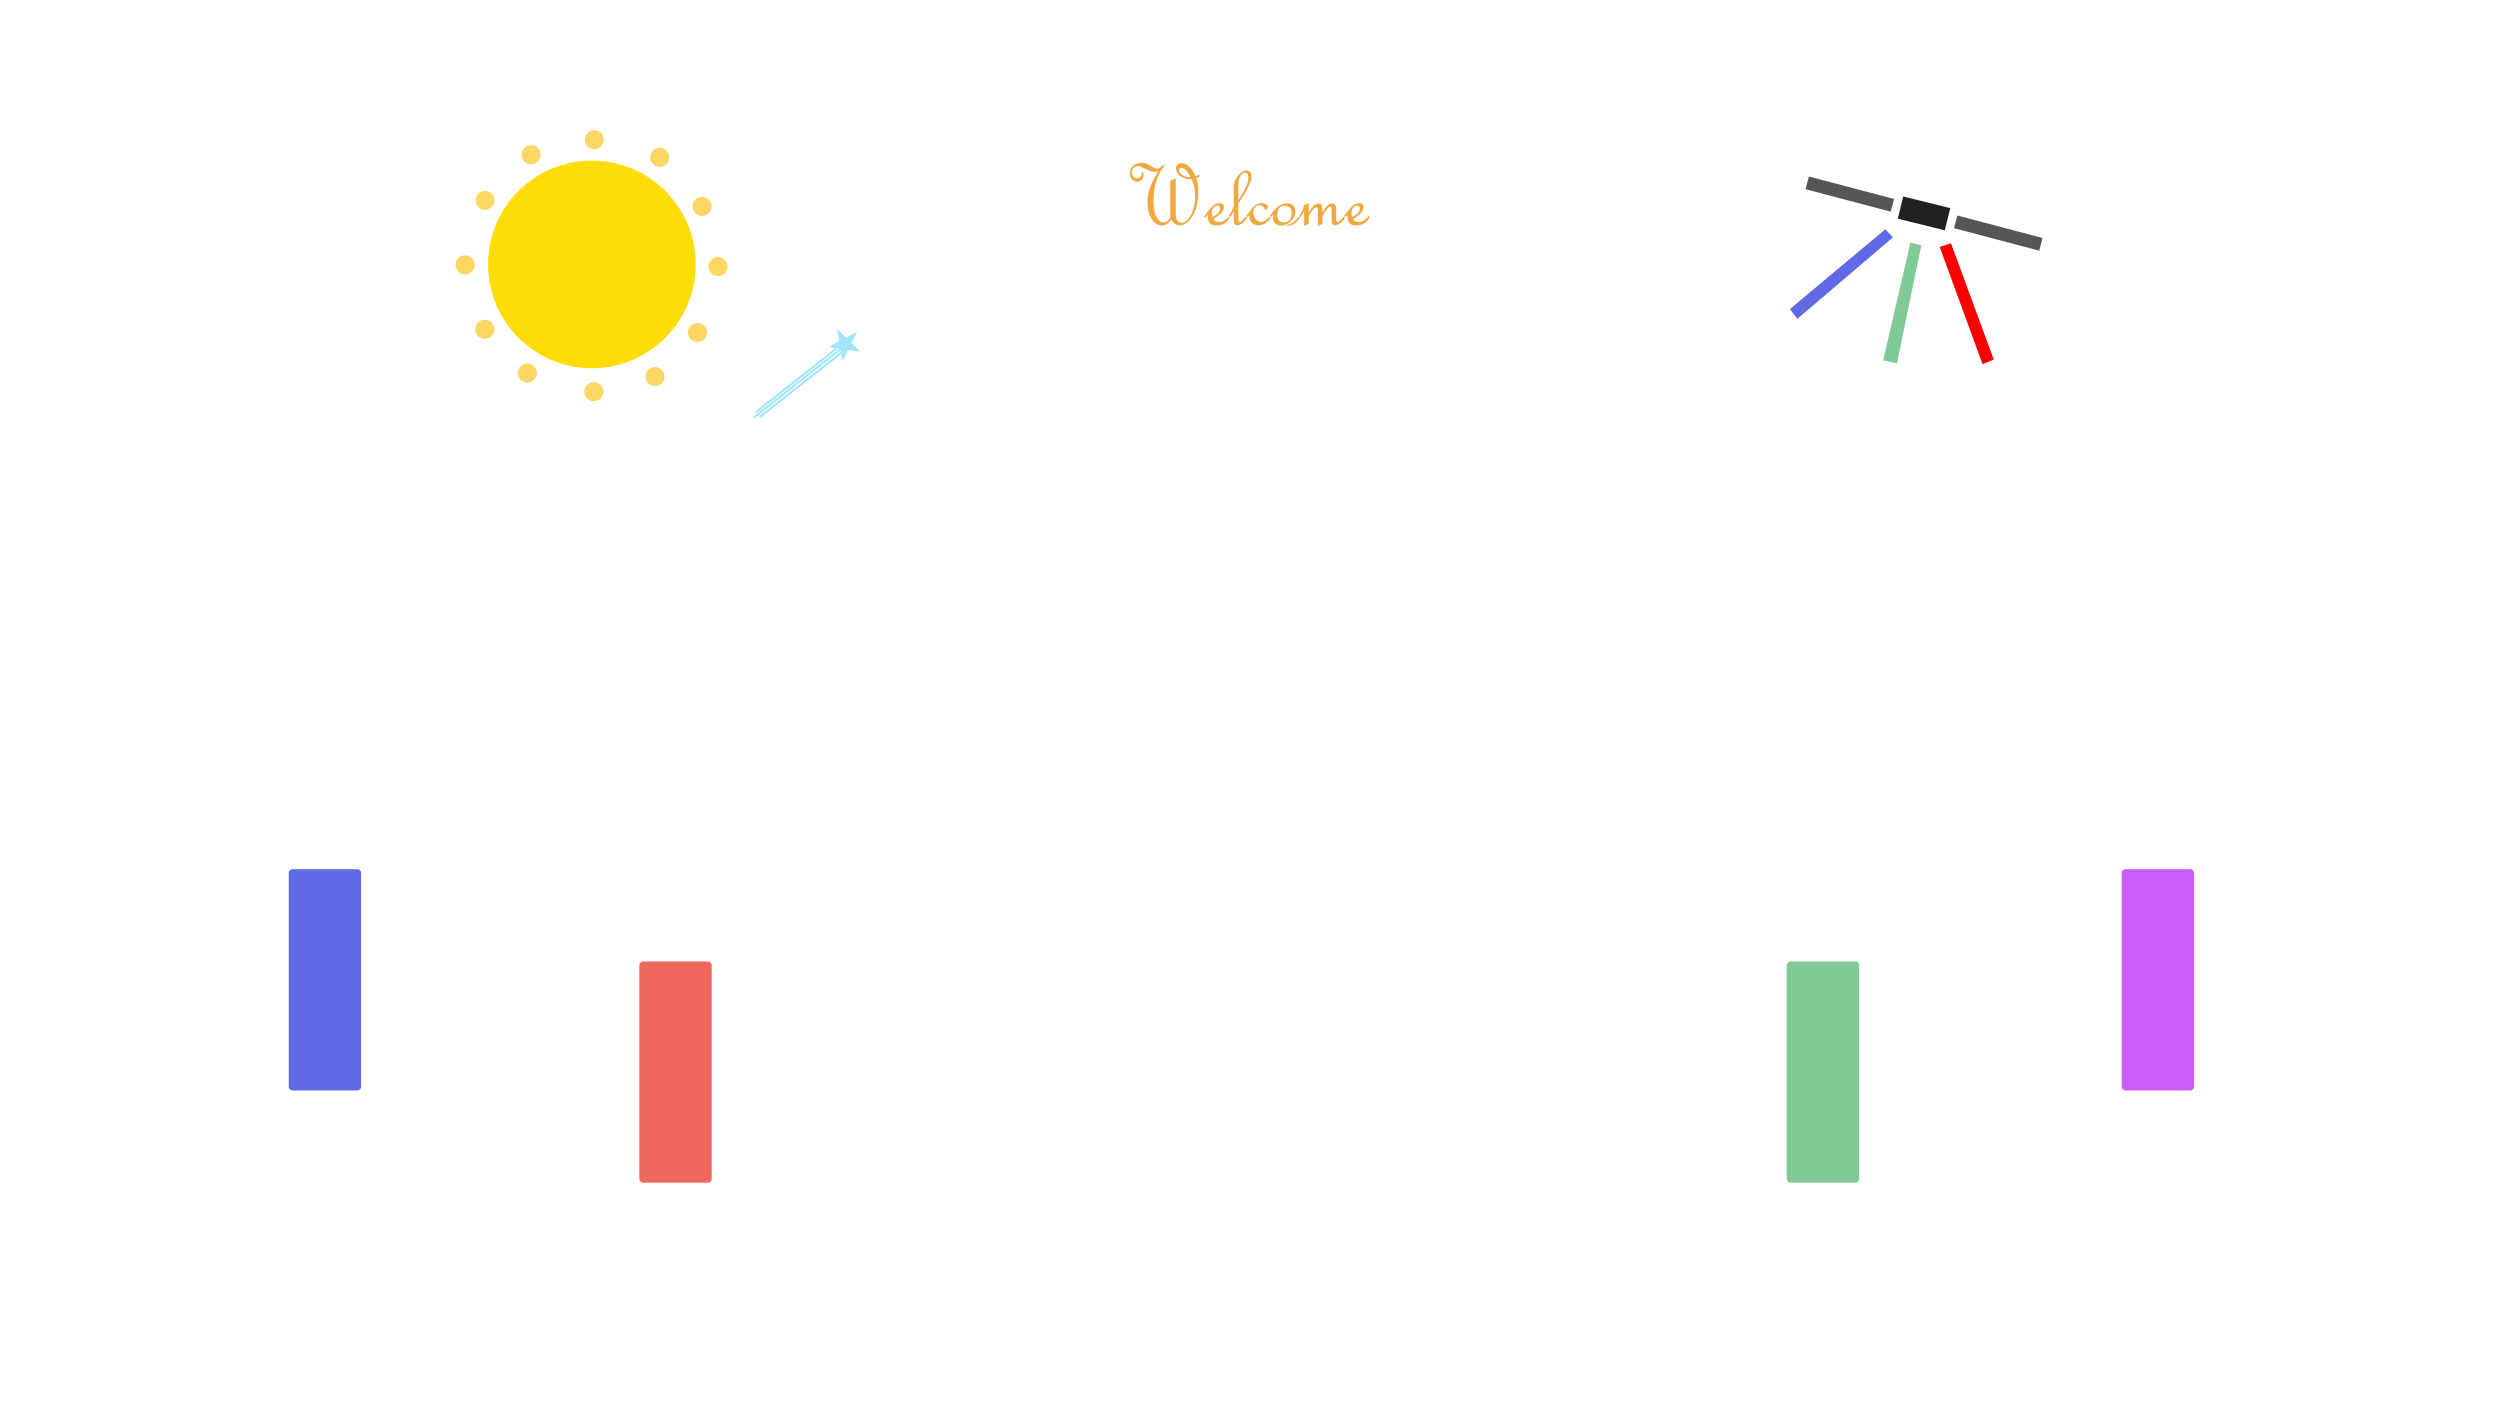
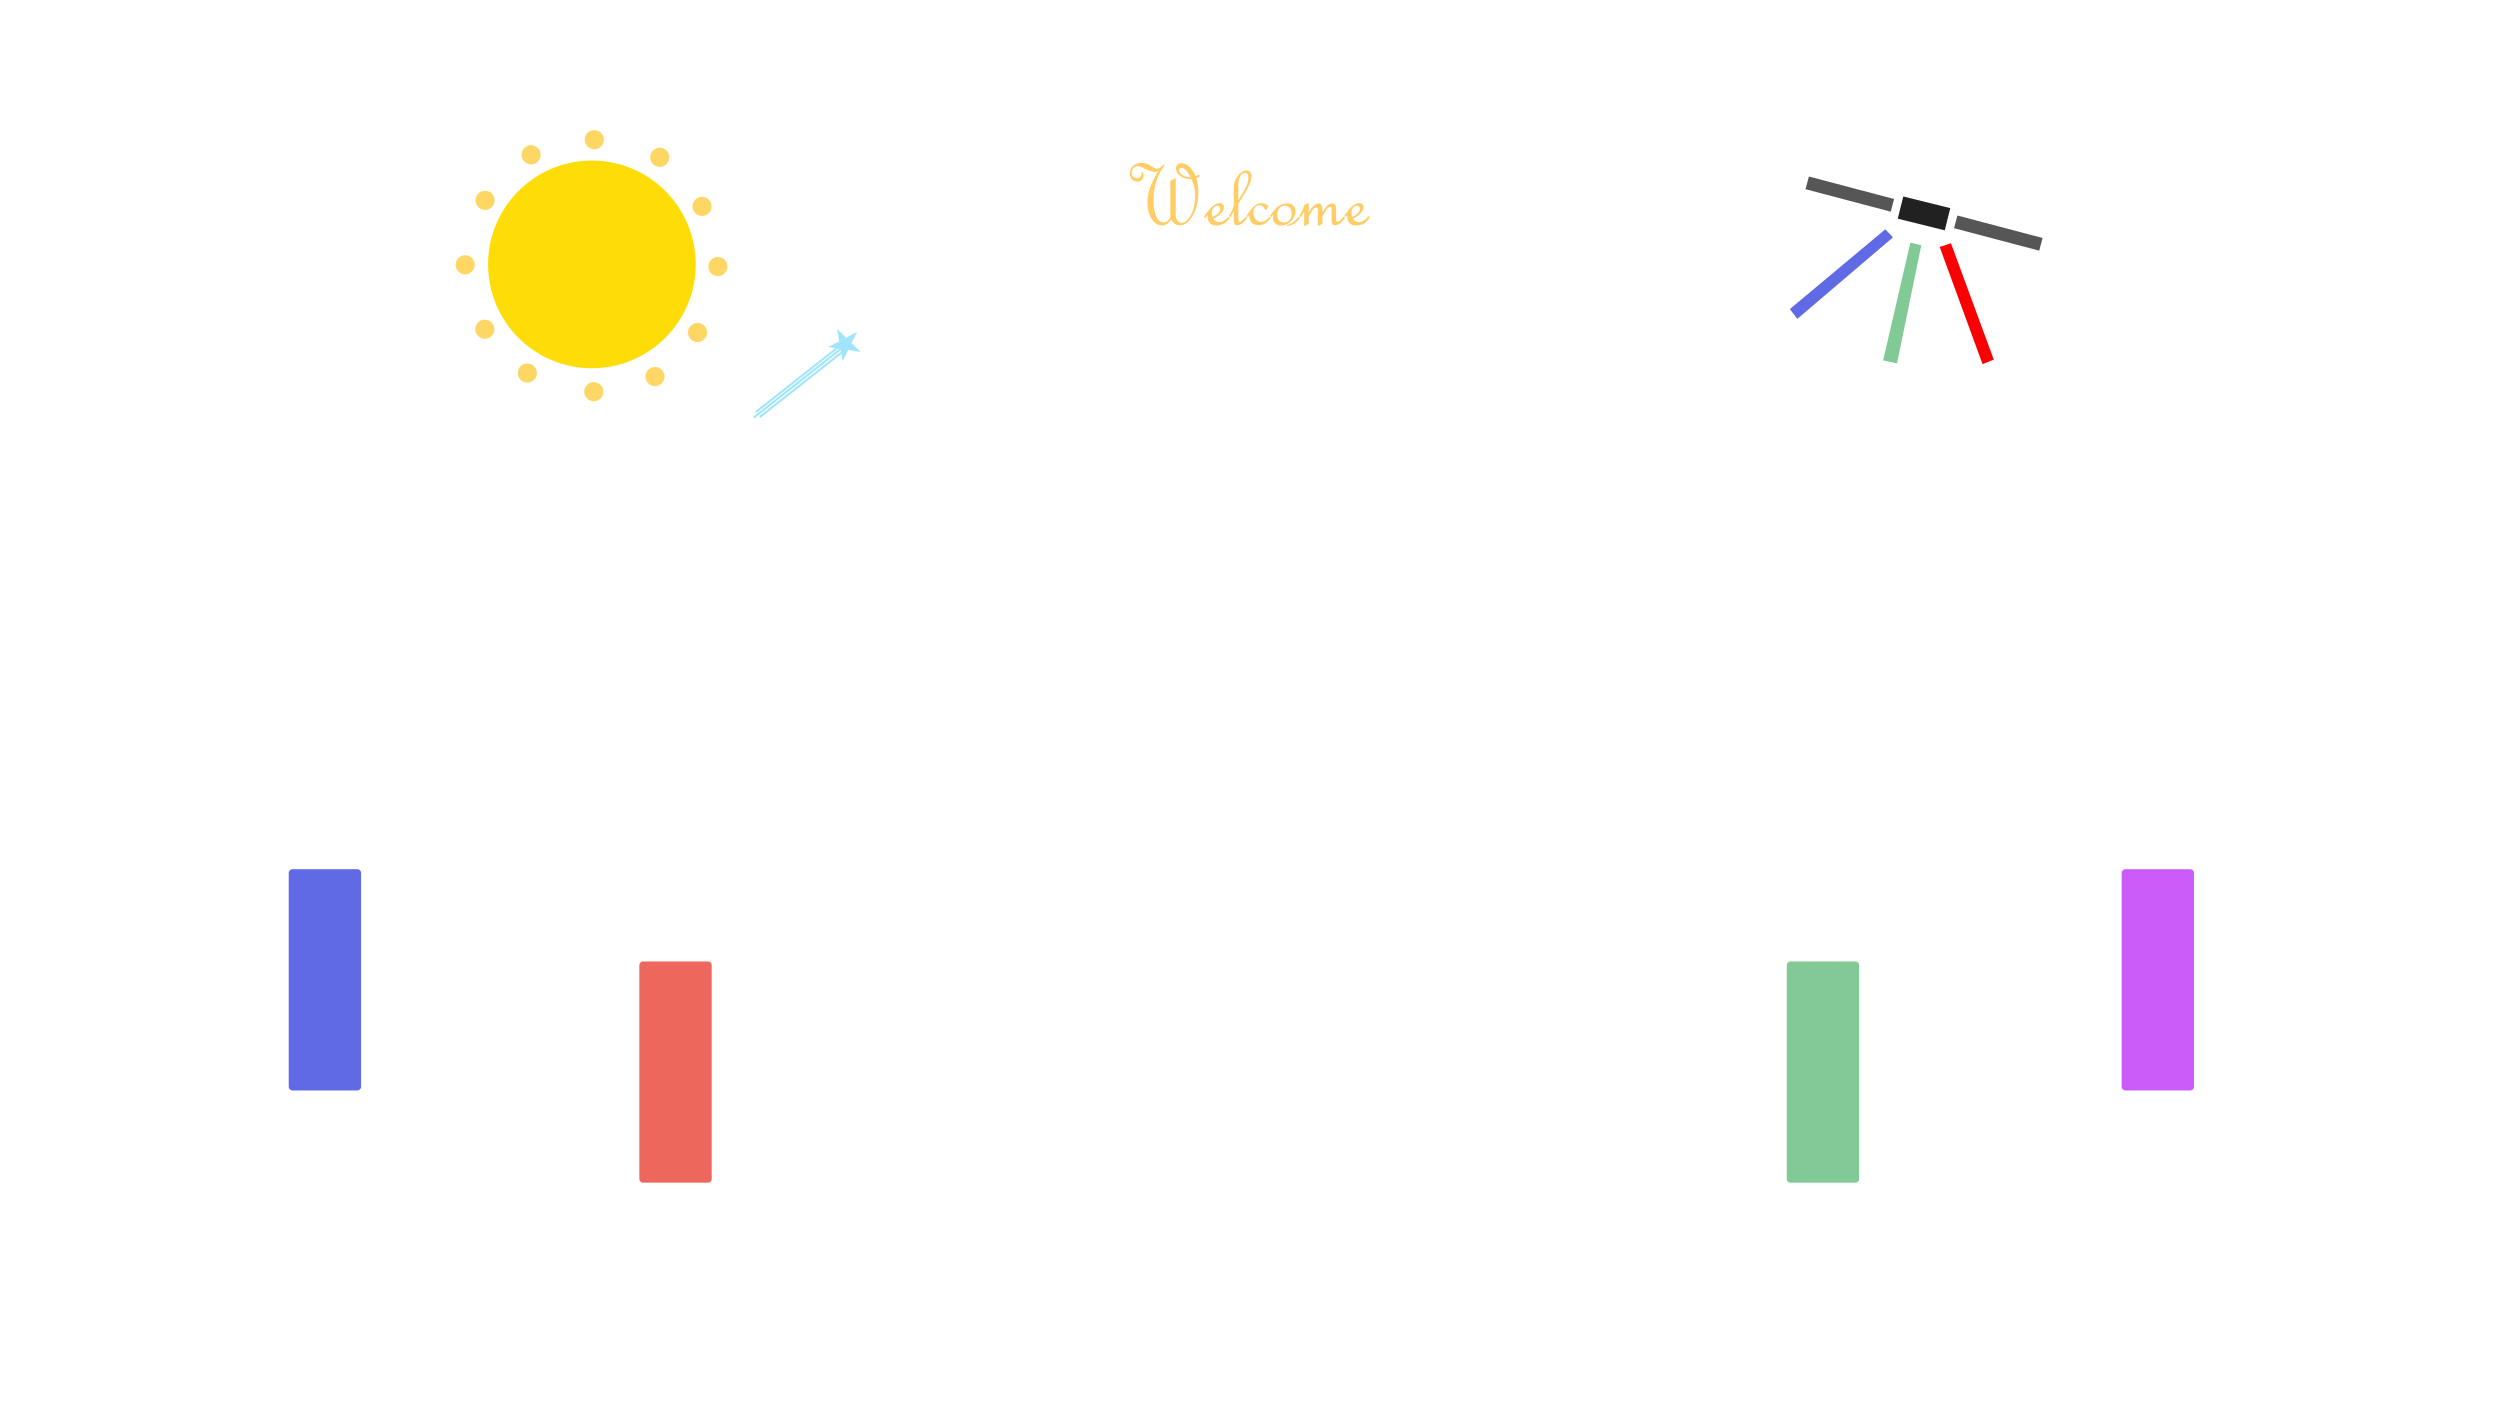
<svg xmlns="http://www.w3.org/2000/svg" id="太阳" baseProfile="full" width="100%" height="100%" viewBox="0 0 6667 3750">
  <defs>
    <style>
			.cls-1 {
			fill: #fedc08;
			}

			.cls-2 {
			fill: #fdd663;
			}

			.cls-2, .cls-3, .cls-4, .cls-5, .cls-6, .cls-7 {
			fill-rule: evenodd;
			}

			.cls-3 {
			fill: #565656;
			}

			.cls-4 {
			fill: #212121;
			}

			.cls-5, .cls-8 {
			fill: #616ae5;
			}

			.cls-10, .cls-6 {
			fill: #81c995;
			}

			.cls-7 {
			fill: #fb0000;
			}

			.cls-9 {
			fill: #cb5cf9;
			}

			.cls-11 {
			fill: #ee675c;
			}
			.cls-12 {
			fill: #a0e5fc;
			fill-rule: evenodd;
			}
			.cls-13 {
- 			fill: #f0a83f;
+ 			fill: #FFCC66;
			fill-rule: evenodd;
			}
		</style>
  </defs>
  <circle id="太阳-2" data-name="太阳" class="cls-1" cx="1578.5" cy="705.14" r="276.91" />
  <path id="太阳光" class="cls-2" d="M1759.42,393.991a25.51,25.51,0,1,1-25.51,25.51A25.51,25.51,0,0,1,1759.42,393.991ZM1584.88,347a25.51,25.51,0,1,1-25.51,25.51A25.509,25.509,0,0,1,1584.88,347ZM1872.2,524.9a25.51,25.51,0,1,1-25.51,25.51A25.509,25.509,0,0,1,1872.2,524.9Zm42.29,160.443a25.51,25.51,0,1,1-25.51,25.51A25.509,25.509,0,0,1,1914.49,685.34Zm-54.37,175.883a25.51,25.51,0,1,1-25.51,25.509A25.507,25.507,0,0,1,1860.12,861.223ZM1746.67,978.7a25.509,25.509,0,1,1-25.51,25.508A25.515,25.515,0,0,1,1746.67,978.7Zm-163.13,40.278a25.51,25.51,0,1,1-25.51,25.51A25.508,25.508,0,0,1,1583.54,1018.98ZM1406.32,969.3a25.509,25.509,0,1,1-25.51,25.51A25.51,25.51,0,0,1,1406.32,969.3ZM1292.87,852.5a25.51,25.51,0,1,1-25.51,25.509A25.509,25.509,0,0,1,1292.87,852.5ZM1240.51,680.64A25.51,25.51,0,1,1,1215,706.15,25.51,25.51,0,0,1,1240.51,680.64Zm53.03-171.855a25.51,25.51,0,1,1-25.51,25.51A25.51,25.51,0,0,1,1293.54,508.785Zm122.85-121.507a25.51,25.51,0,1,1-25.51,25.51A25.51,25.51,0,0,1,1416.39,387.278Z">
    <animateTransform attributeType="XML" attributeName="transform" begin="0s" dur="35s" type="rotate" from="0 1578.5 705.14" to="360 1578.5 705.14" repeatCount="indefinite" />
  </path>
  <path id="卫星_右" data-name="卫星 右" class="cls-3" d="M5219.93,574.722l227.22,59.968-8.93,33.841L5211,608.563Z">
    <animateMotion path="M 0 0 L 40 20 Z" dur="3s" repeatCount="indefinite" />
  </path>
  <path id="卫星_左" data-name="卫星 左" class="cls-3" d="M4823.93,470.722l227.22,59.968-8.93,33.841L4815,504.563Z">
    <animateMotion path="M 0 0 L 40 20 Z" dur="3s" repeatCount="indefinite" />
  </path>
  <path id="卫星-2" data-name="卫星" class="cls-4" d="M5075.6,524L5201,555.059l-14.67,59.211-125.39-31.059Z">
    <animateMotion path="M 0 0 L 40 20 Z" dur="3s" repeatCount="indefinite" />
  </path>
  <path id="卫星_蓝" data-name="卫星 蓝" class="cls-5" d="M5027.77,611.426l20.45,21.479-255.11,217.5-19.96-26.153Z">
    <animateMotion path="M 0 0 L 40 20 Z" dur="3s" repeatCount="indefinite" />
  </path>
  <path id="卫星_绿" data-name="卫星 绿" class="cls-6" d="M5094.57,647.3l29.19,6.682L5059,969l-37-8Z">
    <animateMotion path="M 0 0 L 40 20 Z" dur="3s" repeatCount="indefinite" />
  </path>
  <path id="卫星_红" data-name="卫星 红" class="cls-7" d="M5172.77,658.565l30.05-9.861L5317,959l-30,12Z">
    <animateMotion path="M 0 0 L 40 20 Z" dur="3s" repeatCount="indefinite" />
  </path>
  <rect id="蓝" class="cls-8" x="770" y="2318" width="193" height="590" rx="10" ry="10">
-     <animateMotion path="M 0 0 L 0 50 Z" dur="4s" repeatCount="indefinite" />
+     <animateMotion path="M 0 0 L 0 50 Z" dur="5s" repeatCount="indefinite" />
  </rect>
  <rect id="紫红" class="cls-9" x="5658" y="2318" width="193" height="590" rx="10" ry="10">
-     <animateMotion path="M 0 0 L 0 50 Z" dur="4s" repeatCount="indefinite" />
+     <animateMotion path="M 0 0 L 0 50 Z" dur="5s" repeatCount="indefinite" />
  </rect>
  <rect id="绿" class="cls-10" x="4765" y="2564" width="193" height="590" rx="10" ry="10">
-     <animateMotion path="M 0 0 L 0 50 Z" dur="4s" repeatCount="indefinite" />
+     <animateMotion path="M 0 0 L 0 50 Z" dur="5s" repeatCount="indefinite" />
  </rect>
  <rect id="红" class="cls-11" x="1705" y="2564" width="193" height="590" rx="10" ry="10">
-     <animateMotion path="M 0 0 L 0 50 Z" dur="4s" repeatCount="indefinite" />
+     <animateMotion path="M 0 0 L 0 50 Z" dur="5s" repeatCount="indefinite" />
  </rect>
  <path id="流星尾巴" class="cls-12" d="M2243.15,926.134l3.46,4.4L2011.47,1116.01l-3.47-4.4Zm5.69-14.705,3.46,4.4L2017.16,1101.3l-3.47-4.4Zm10.43,13.282,3.46,4.4L2027.59,1114.58l-3.47-4.4Z">
    <animateMotion path="M 50 0 L 0 40 Z" dur="4s" repeatCount="indefinite" />
  </path>
  <path id="五角星" class="cls-12" d="M2247.02,963.426l-5.53-33.071-33.16-4.8,29.72-15.517-5.66-33.049,23.9,23.481,29.66-15.631L2271,914.873l24,23.389-33.15-4.922Z">
    <animateMotion path="M 50 0 L 0 40 Z" dur="4s" repeatCount="indefinite" />
  </path>
  <path id="Welcome" class="cls-13" d="M3197.42,465.5q-6.345,4.15-8.67,4.15h-0.24q-7.485-16.846-17.42-25.635t-20.79-8.789a13.975,13.975,0,0,0-10.25,3.845,13.485,13.485,0,0,0-3.91,10.071q0,11.6,10.93,19.959t29.72,8.361h0.85a106.025,106.025,0,0,1,9.53,44.726q0,29.817-11.23,50.957t-25.03,21.139q-6.72,0-11.11-6.232t-4.39-16.5V474.9L3121,482.467v94.239q0,5.859-5.61,11.169a17.754,17.754,0,0,1-12.45,5.31q-11.715,0-19.23-15.137-7.5-15.135-7.51-41.626,0-57.129,29.3-94.97l-2.56-2.564Q3092.32,450,3085.24,450q-4.77,0-13.8-6.1-8.91-6.225-14.89-7.934a42.149,42.149,0,0,0-11.6-1.709q-14.16,0-22.94,7.934a26.086,26.086,0,0,0-8.79,20.264q0,9.767,5.73,15.869a18.54,18.54,0,0,0,14.04,6.1,16.436,16.436,0,0,0,11.96-4.638,16.1,16.1,0,0,0,4.77-12.085q0-5.859-2.39-9.278l-2.99.977a24.241,24.241,0,0,1,.49,3.784,11.76,11.76,0,0,1-3.63,8.545,12.1,12.1,0,0,1-8.93,3.662,13.49,13.49,0,0,1-9.98-4.272,14.28,14.28,0,0,1-4.19-10.376,17.871,17.871,0,0,1,4.65-12.451,15,15,0,0,1,11.61-5.127q6.12,0,18.71,6.714,16.14,8.546,26.17,8.544a31.63,31.63,0,0,0,9.78-1.464q-29.055,43.335-29.05,83.007,0,26.492,11.35,43.885t27.35,17.395q14.64,0,24.29-15.747,9.27,15.5,24.05,15.5,18.795,0,33.75-26t14.95-62.5a151.2,151.2,0,0,0-5.25-38.086q6.72-2.075,9.52-4.273Zm-24.78,6.958q-11.715,0-19.9-6.043t-8.18-12.512q0-6.47,5.74-6.47,11.835,0,24.78,25.025h-2.44Zm104.61,103.515a42.8,42.8,0,0,1-12.75,12.085q-7.02,4.152-12.76,4.151-11.97,0-15.75-8.79,27.96-15.379,27.96-31.25a9.737,9.737,0,0,0-3.24-7.568,11.79,11.79,0,0,0-8.24-2.93q-9.03,0-17.57,7.019t-24.42,29.48l4.03,2.808q2.31-3.415,6.71-9.033a43.281,43.281,0,0,0-.48,6.225q0,10.988,5.92,17.029t16.05,6.043q13.92,0,22.46-5.31t15.75-17.029Zm-44.55-.61a24.68,24.68,0,0,1-.98-7.446,22.432,22.432,0,0,1,4.27-13.794q4.275-5.738,10.5-5.738a6.822,6.822,0,0,1,5.43,2.32,8.76,8.76,0,0,1,2.02,5.981q0,12.086-20.26,21.973a24.436,24.436,0,0,0-.98-3.3h0Zm46.51,5.859a74.378,74.378,0,0,0,10.98-18.8V584.64q0,10.254,2.2,13.123a7.654,7.654,0,0,0,6.47,2.868q14.28,0,28.81-21.728l-3.78-3.174q-12.21,15.993-17.71,15.991a3.046,3.046,0,0,1-3.17-2.746,56.351,56.351,0,0,1-.61-10.315V543.38q19.17-29.783,27.22-46.325t8.06-26.306q0-7.325-3.6-11.719a12.163,12.163,0,0,0-9.95-4.395q-11.97,0-22.95,14.16a50.345,50.345,0,0,0-10.99,31.617v47.241q0,1.955-2.38,8a101.3,101.3,0,0,1-4.33,9.766,73.847,73.847,0,0,1-3.85,6.592q-1.89,2.87-4.21,6.164Zm23.19-88.257q0-14.89,5.31-23.559t13-8.667q8.43,0,8.42,13.672,0,8.911-5.18,21.057t-21.55,39v-41.5Zm83.99,83.008q-10.755,15.747-23.2,15.747a18.27,18.27,0,0,1-14.89-7.324,27.061,27.061,0,0,1-5.86-17.456q0-8.789,4.94-14.4t11.05-5.616q10.38,0,15.75,13.306a14.333,14.333,0,0,0,7.93-9.766q-5.73-8.789-18.43-8.789a28.543,28.543,0,0,0-15.44,4.944q-7.755,4.944-25.82,31.555l4.03,2.808,5.49-7.568-0.24.976q0,12.452,6.47,19.348t16.97,6.9q21.6,0,35.27-21.728Zm2.31,5.249a106.138,106.138,0,0,1,6.72-9.521,47.806,47.806,0,0,0-.73,8.789,20.407,20.407,0,0,0,5.92,15.075q5.91,5.92,15.8,5.921,15.27,0,26.74-11.8t11.47-26.115q0-10.031-6.04-15.658t-16.66-5.626a38.249,38.249,0,0,0-21.24,6.614q-10.14,6.615-26,29.274Zm17.7-8.3q0-11.6,5.31-18.066a17.46,17.46,0,0,1,14.23-6.47q8.415,0,13.55,5.432,5.115,5.433,5.12,15.076,0,11.109-5.49,17.822t-14.77,6.714q-17.94,0-17.95-20.508h0Zm57.99,3.052q-12.57,19.41-32.72,23.926l0.98,2.808a50.1,50.1,0,0,0,17.33-5.433q8.67-4.454,18.44-18.371Zm120.24-.244q-12.21,15.993-17.7,15.991a2.975,2.975,0,0,1-2.93-1.892q-0.855-1.891-.86-10.437V556.93q0-14.281-10.5-14.282-6.465,0-12.39,5.249-5.91,5.25-13.61,18.555,0-15.747-2.56-19.776a8.511,8.511,0,0,0-7.69-4.028q-12.33,0-26.25,23.8V541.183l-12.2,5.737a86.163,86.163,0,0,1-14.77,31.25l3.78,3.052a74.724,74.724,0,0,0,10.99-18.8v40.528l12.2-5.982V577.682q0-1.1,4.89-9.521,4.875-8.424,8.66-11.841t6.96-3.418c2.52,0,3.79,1.831,3.79,5.493v44.556l12.2-5.982V577.682q0-1.1,4.4-8.606a99.341,99.341,0,0,1,7.02-10.8,25.529,25.529,0,0,1,4.94-4.944,7.692,7.692,0,0,1,4.4-1.648q3.54,0,3.54,4.517V584.64q0,10.5,2.25,13.245a7.845,7.845,0,0,0,6.41,2.746q14.535,0,28.81-21.728Zm65.06,0.244a42.941,42.941,0,0,1-12.76,12.085q-7.02,4.152-12.75,4.151-11.97,0-15.75-8.79,27.96-15.379,27.96-31.25a9.737,9.737,0,0,0-3.24-7.568,11.807,11.807,0,0,0-8.24-2.93q-9.03,0-17.58,7.019-8.535,7.021-24.41,29.48l4.03,2.808q2.31-3.415,6.71-9.033a41.962,41.962,0,0,0-.49,6.225q0,10.988,5.92,17.029t16.05,6.043q13.92,0,22.47-5.31t15.74-17.029Zm-44.55-.61a24.367,24.367,0,0,1-.98-7.446,22.432,22.432,0,0,1,4.27-13.794q4.275-5.738,10.5-5.738a6.822,6.822,0,0,1,5.43,2.32,8.81,8.81,0,0,1,2.02,5.981q0,12.086-20.27,21.973a23.513,23.513,0,0,0-.97-3.3h0Z" />
</svg>
